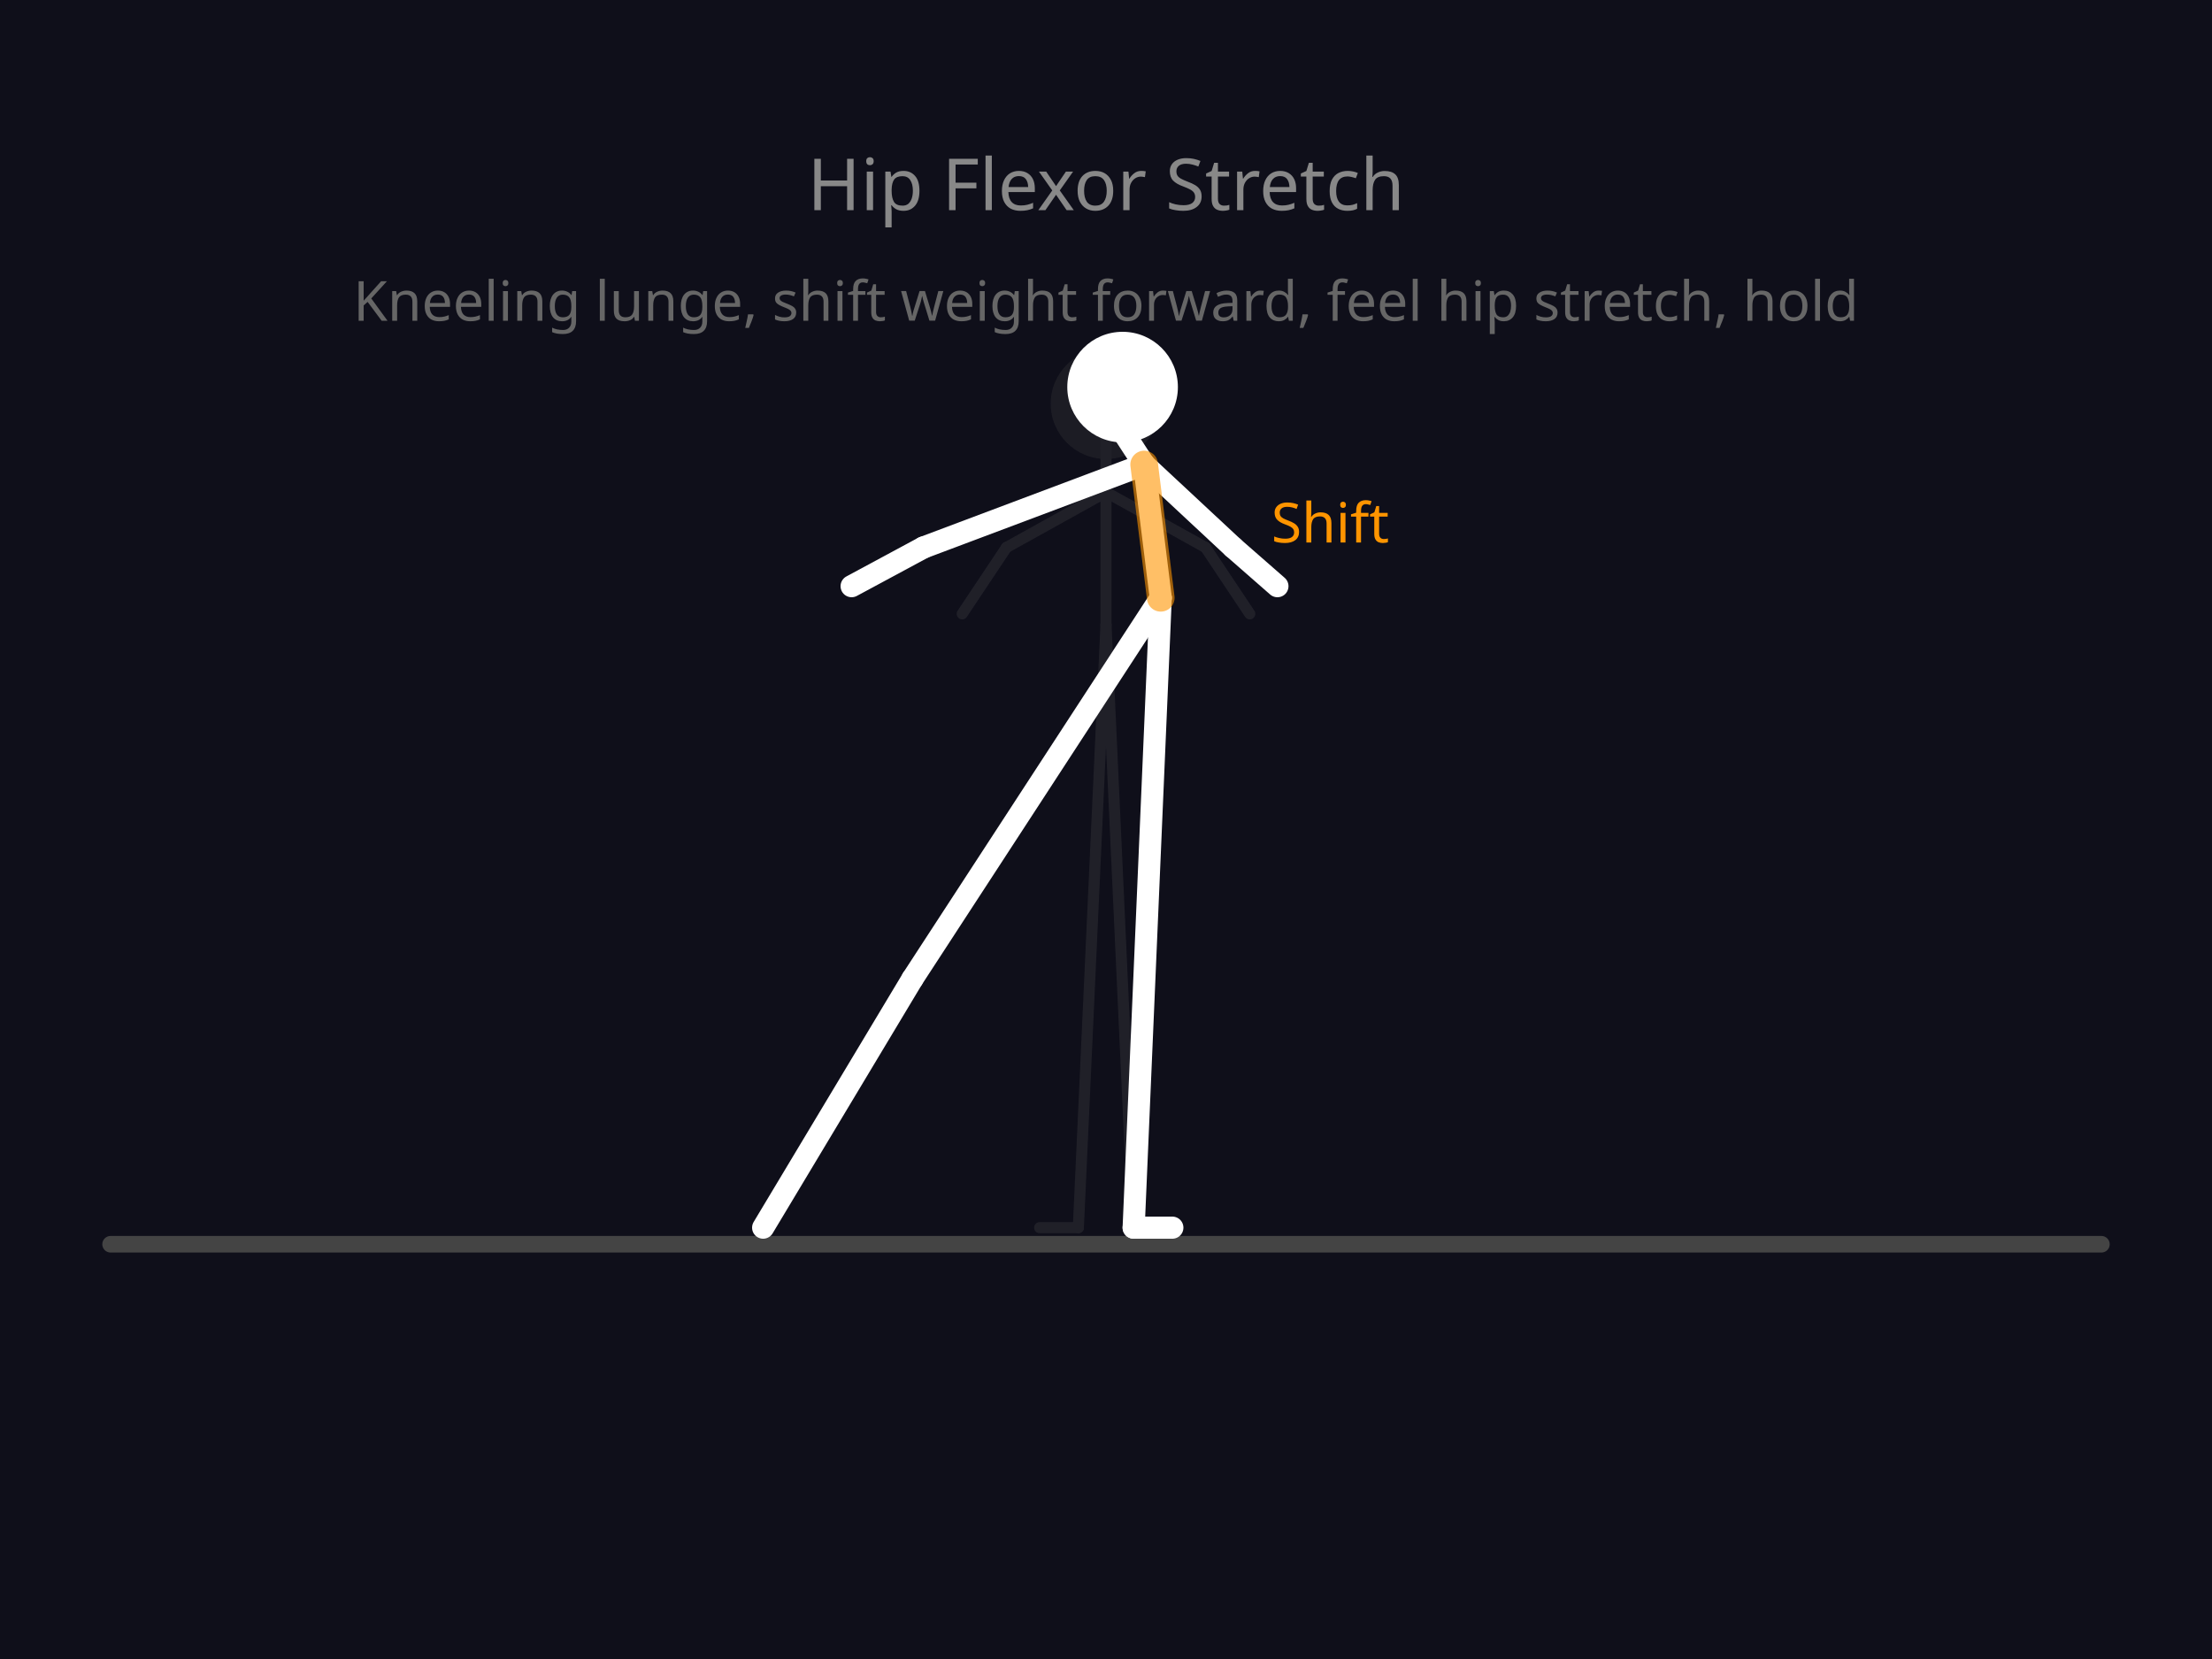
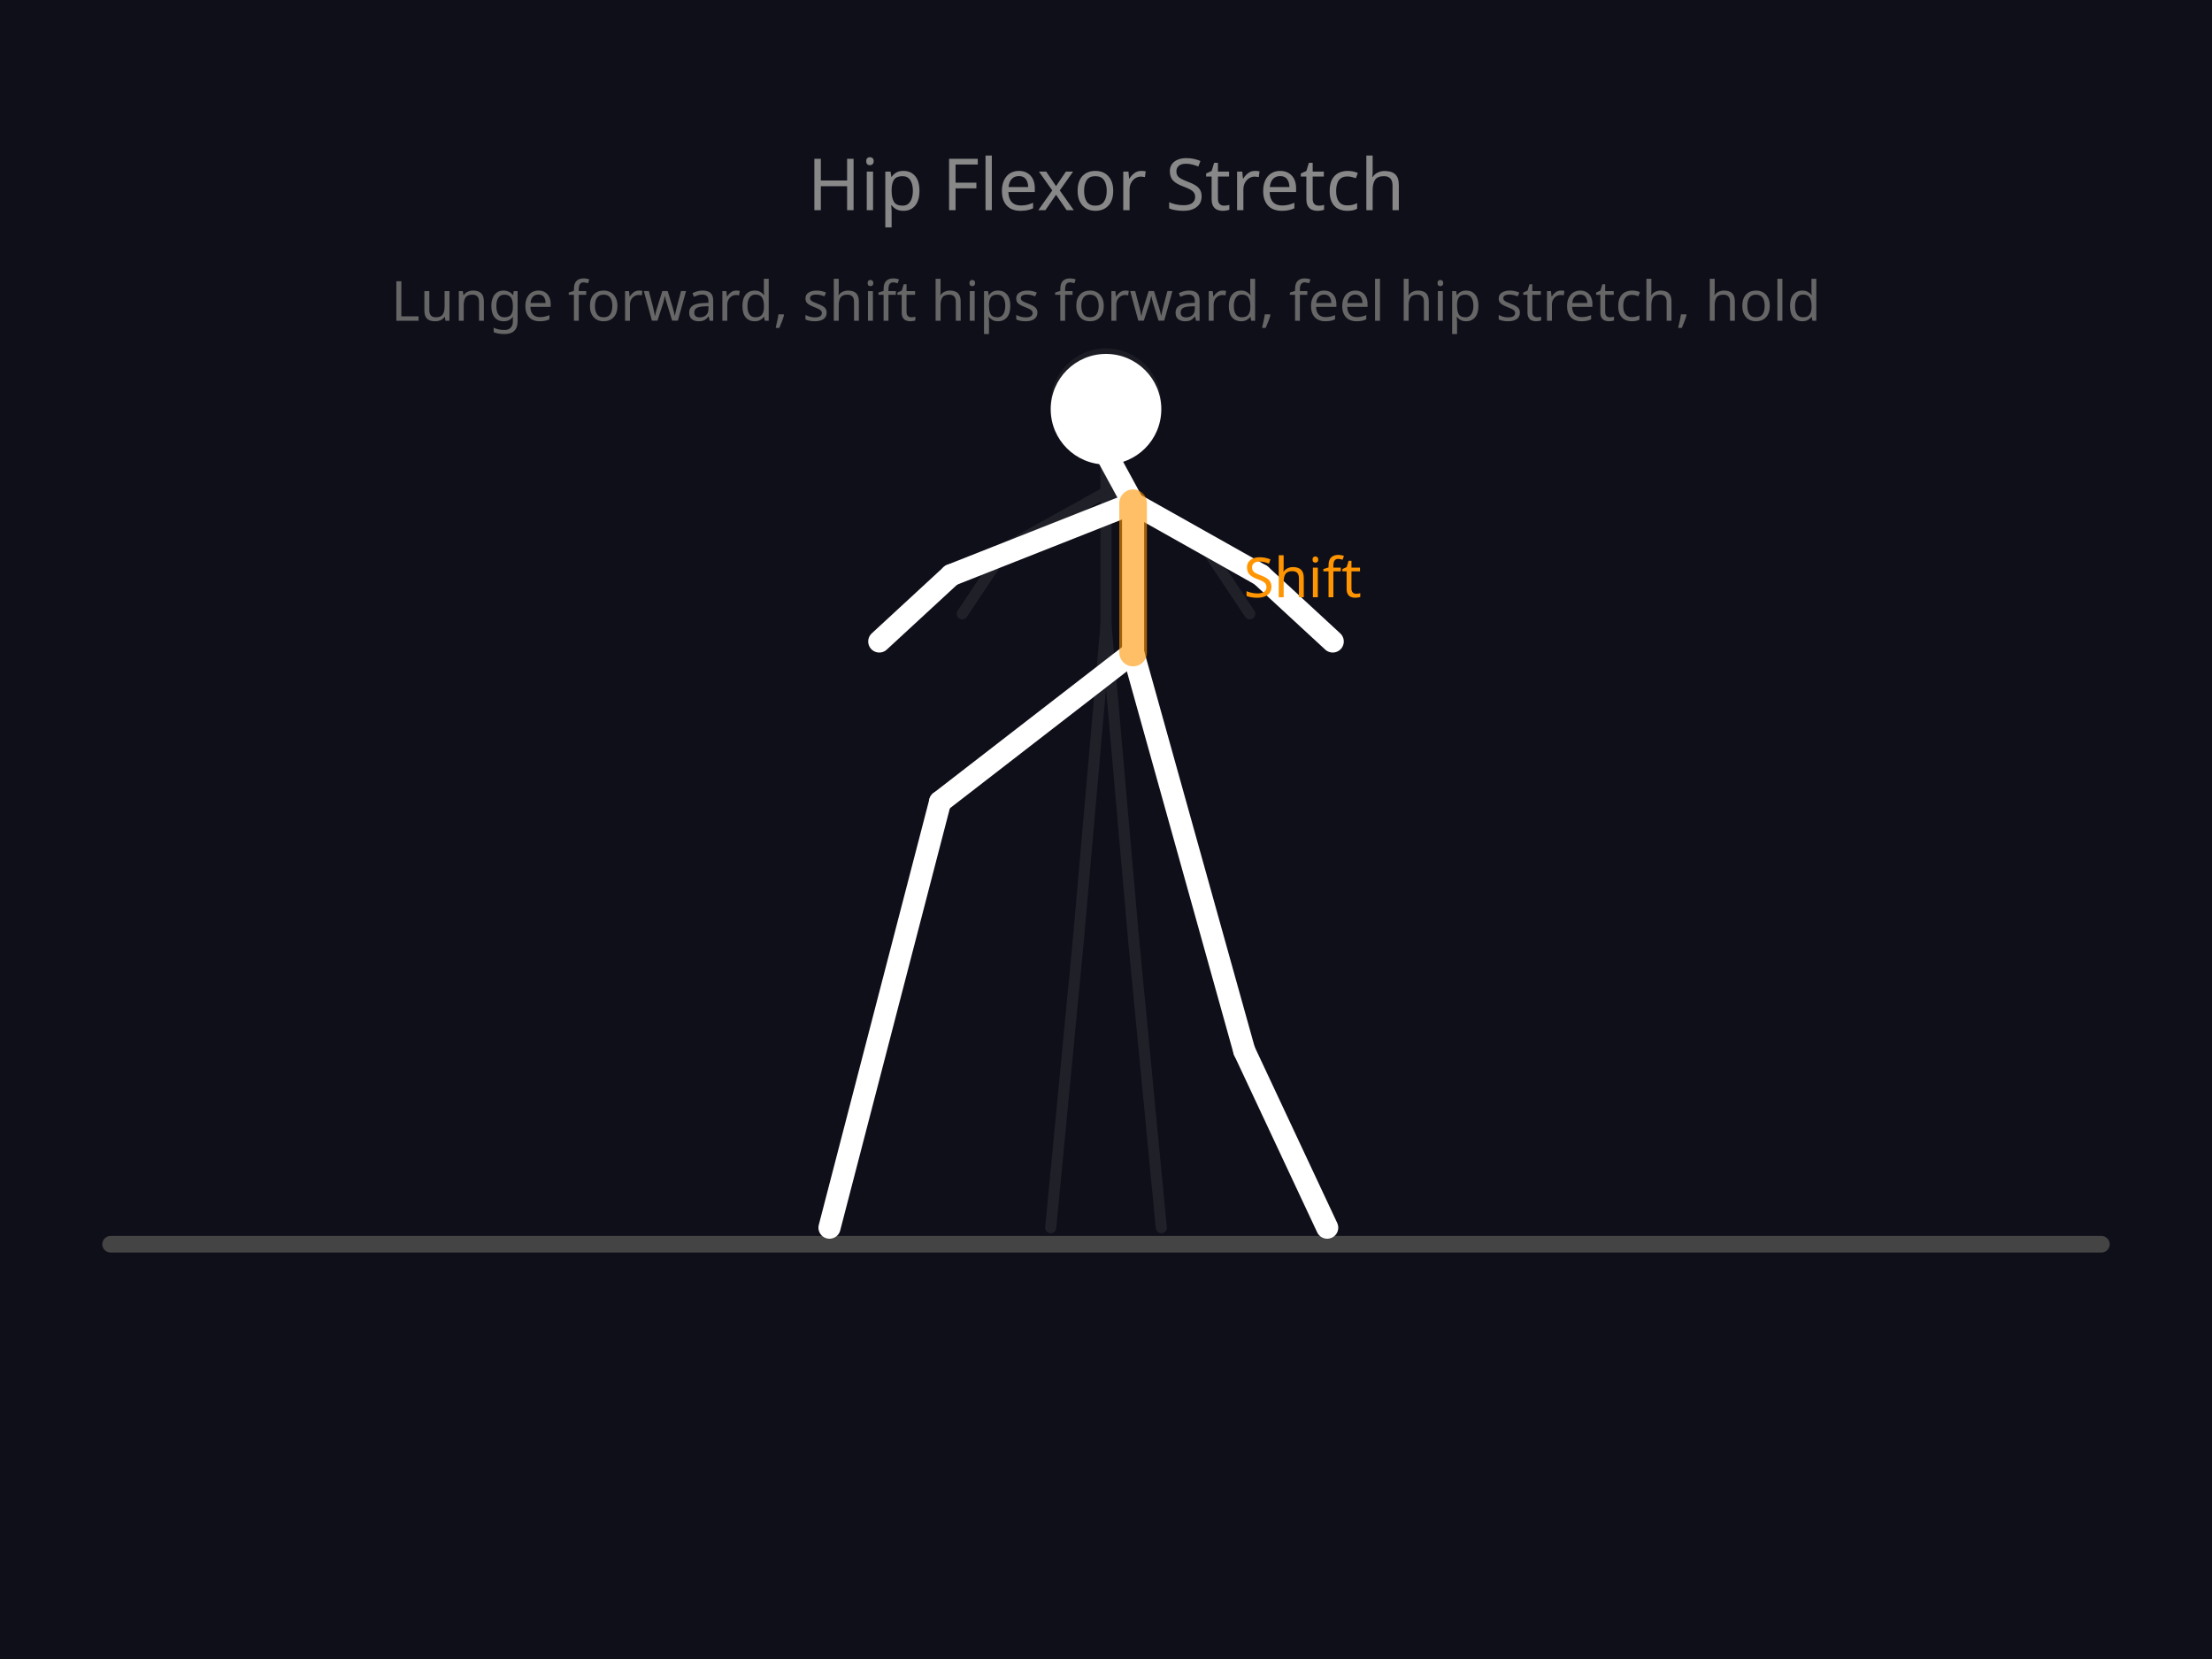
<svg xmlns="http://www.w3.org/2000/svg" viewBox="0 0 400 300">
  <rect width="400" height="300" fill="#0f0f1a" />
  <line x1="20" y1="225" x2="380" y2="225" stroke="#444" stroke-width="3" stroke-linecap="round" />
  <text x="200" y="38" fill="#888" font-size="13" font-family="sans-serif" text-anchor="middle">Hip Flexor Stretch</text>
-   <text x="200" y="58" fill="#666" font-size="10" font-family="sans-serif" text-anchor="middle">Kneeling lunge, shift weight forward, feel hip stretch, hold</text>
+   <text x="200" y="58" fill="#666" font-size="10" font-family="sans-serif" text-anchor="middle">Lunge forward, shift hips forward, feel hip stretch, hold</text>
  <g stroke="#555" stroke-width="2" fill="none" stroke-linecap="round" stroke-linejoin="round" opacity="0.25">
    <circle cx="200" cy="73" r="10" fill="#444" stroke="none" />
    <line x1="200" y1="73" x2="200" y2="81" />
    <line x1="200" y1="81" x2="200" y2="89" />
    <line x1="200" y1="89" x2="200" y2="113" />
    <line x1="200" y1="89" x2="182" y2="99" />
    <line x1="182" y1="99" x2="174" y2="111" />
    <line x1="200" y1="89" x2="218" y2="99" />
    <line x1="218" y1="99" x2="226" y2="111" />
-     <line x1="200" y1="113" x2="195" y2="222" />
-     <line x1="195" y1="222" x2="188" y2="222" />
-     <line x1="200" y1="113" x2="205" y2="222" />
-     <line x1="205" y1="222" x2="212" y2="222" />
+     <line x1="200" y1="113" x2="195" y2="170" />
+     <line x1="195" y1="170" x2="190" y2="222" />
+     <line x1="200" y1="113" x2="205" y2="170" />
+     <line x1="205" y1="170" x2="210" y2="222" />
  </g>
  <g stroke="#FFF" stroke-width="4" fill="none" stroke-linecap="round" stroke-linejoin="round">
-     <circle cx="203" cy="70" r="10" fill="#FFF" stroke="none" />
-     <line x1="203" y1="70" x2="203" y2="78" />
-     <line x1="203" y1="78" x2="206.9" y2="84" />
-     <line x1="206.9" y1="84" x2="209.9" y2="108.1" />
-     <line x1="206.9" y1="84" x2="167" y2="99" />
-     <line x1="167" y1="99" x2="154" y2="106" />
-     <line x1="206.9" y1="84" x2="223" y2="99" />
-     <line x1="223" y1="99" x2="231" y2="106" />
-     <line x1="209.9" y1="108.1" x2="165" y2="177" />
-     <line x1="165" y1="177" x2="138" y2="222" />
-     <line x1="209.9" y1="108.1" x2="205" y2="222" />
-     <line x1="205" y1="222" x2="212" y2="222" />
-     <line x1="209.9" y1="108.1" x2="206.9" y2="84" stroke="#FF9500" stroke-width="5" opacity="0.6" />
+     <circle cx="200" cy="74" r="10" fill="#FFF" stroke="none" />
+     <line x1="200" y1="74" x2="200" y2="82" />
+     <line x1="200" y1="82" x2="204.9" y2="91" />
+     <line x1="204.9" y1="91" x2="204.9" y2="118" />
+     <line x1="204.9" y1="91" x2="172" y2="104" />
+     <line x1="172" y1="104" x2="159" y2="116" />
+     <line x1="204.9" y1="91" x2="228" y2="104" />
+     <line x1="228" y1="104" x2="241" y2="116" />
+     <line x1="204.9" y1="118" x2="170" y2="145" />
+     <line x1="170" y1="145" x2="150" y2="222" />
+     <line x1="204.9" y1="118" x2="225" y2="190" />
+     <line x1="225" y1="190" x2="240" y2="222" />
+     <line x1="204.9" y1="118" x2="204.9" y2="91" stroke="#FF9500" stroke-width="5" opacity="0.6" />
  </g>
-   <text x="229.9" y="98.1" fill="#FF9500" font-size="10" font-family="sans-serif">Shift</text>
+   <text x="224.9" y="108" fill="#FF9500" font-size="10" font-family="sans-serif">Shift</text>
</svg>
